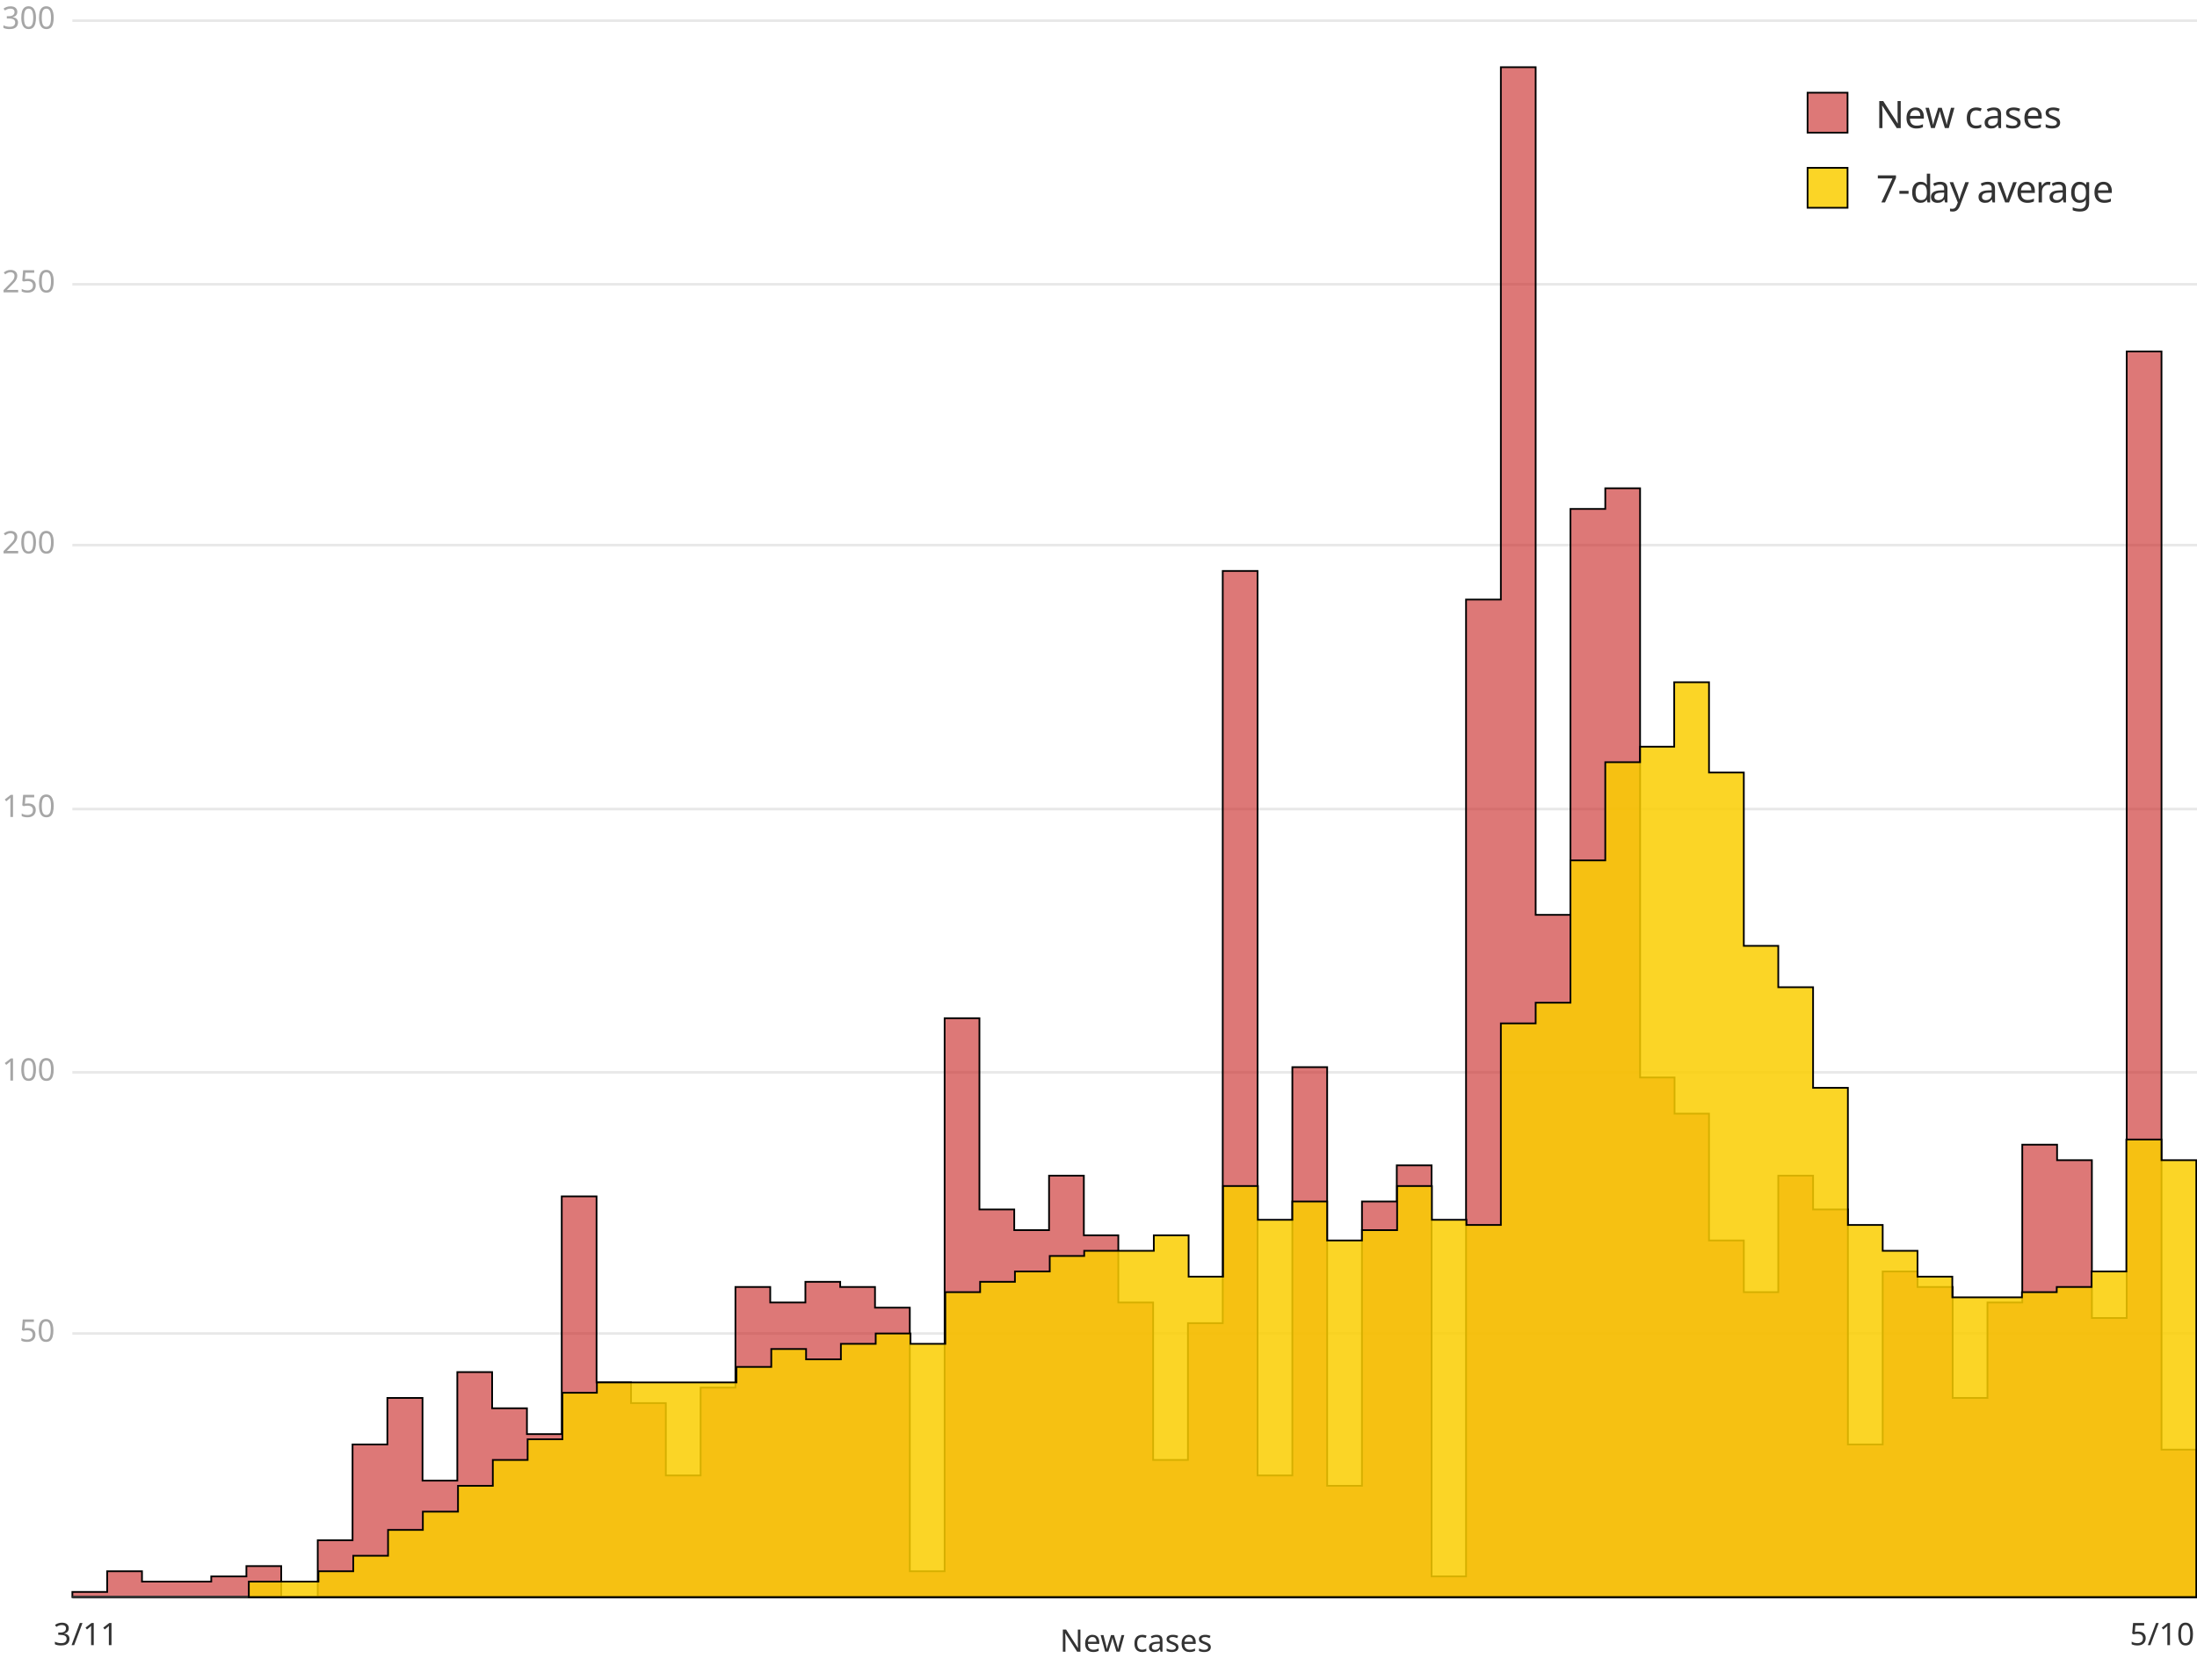
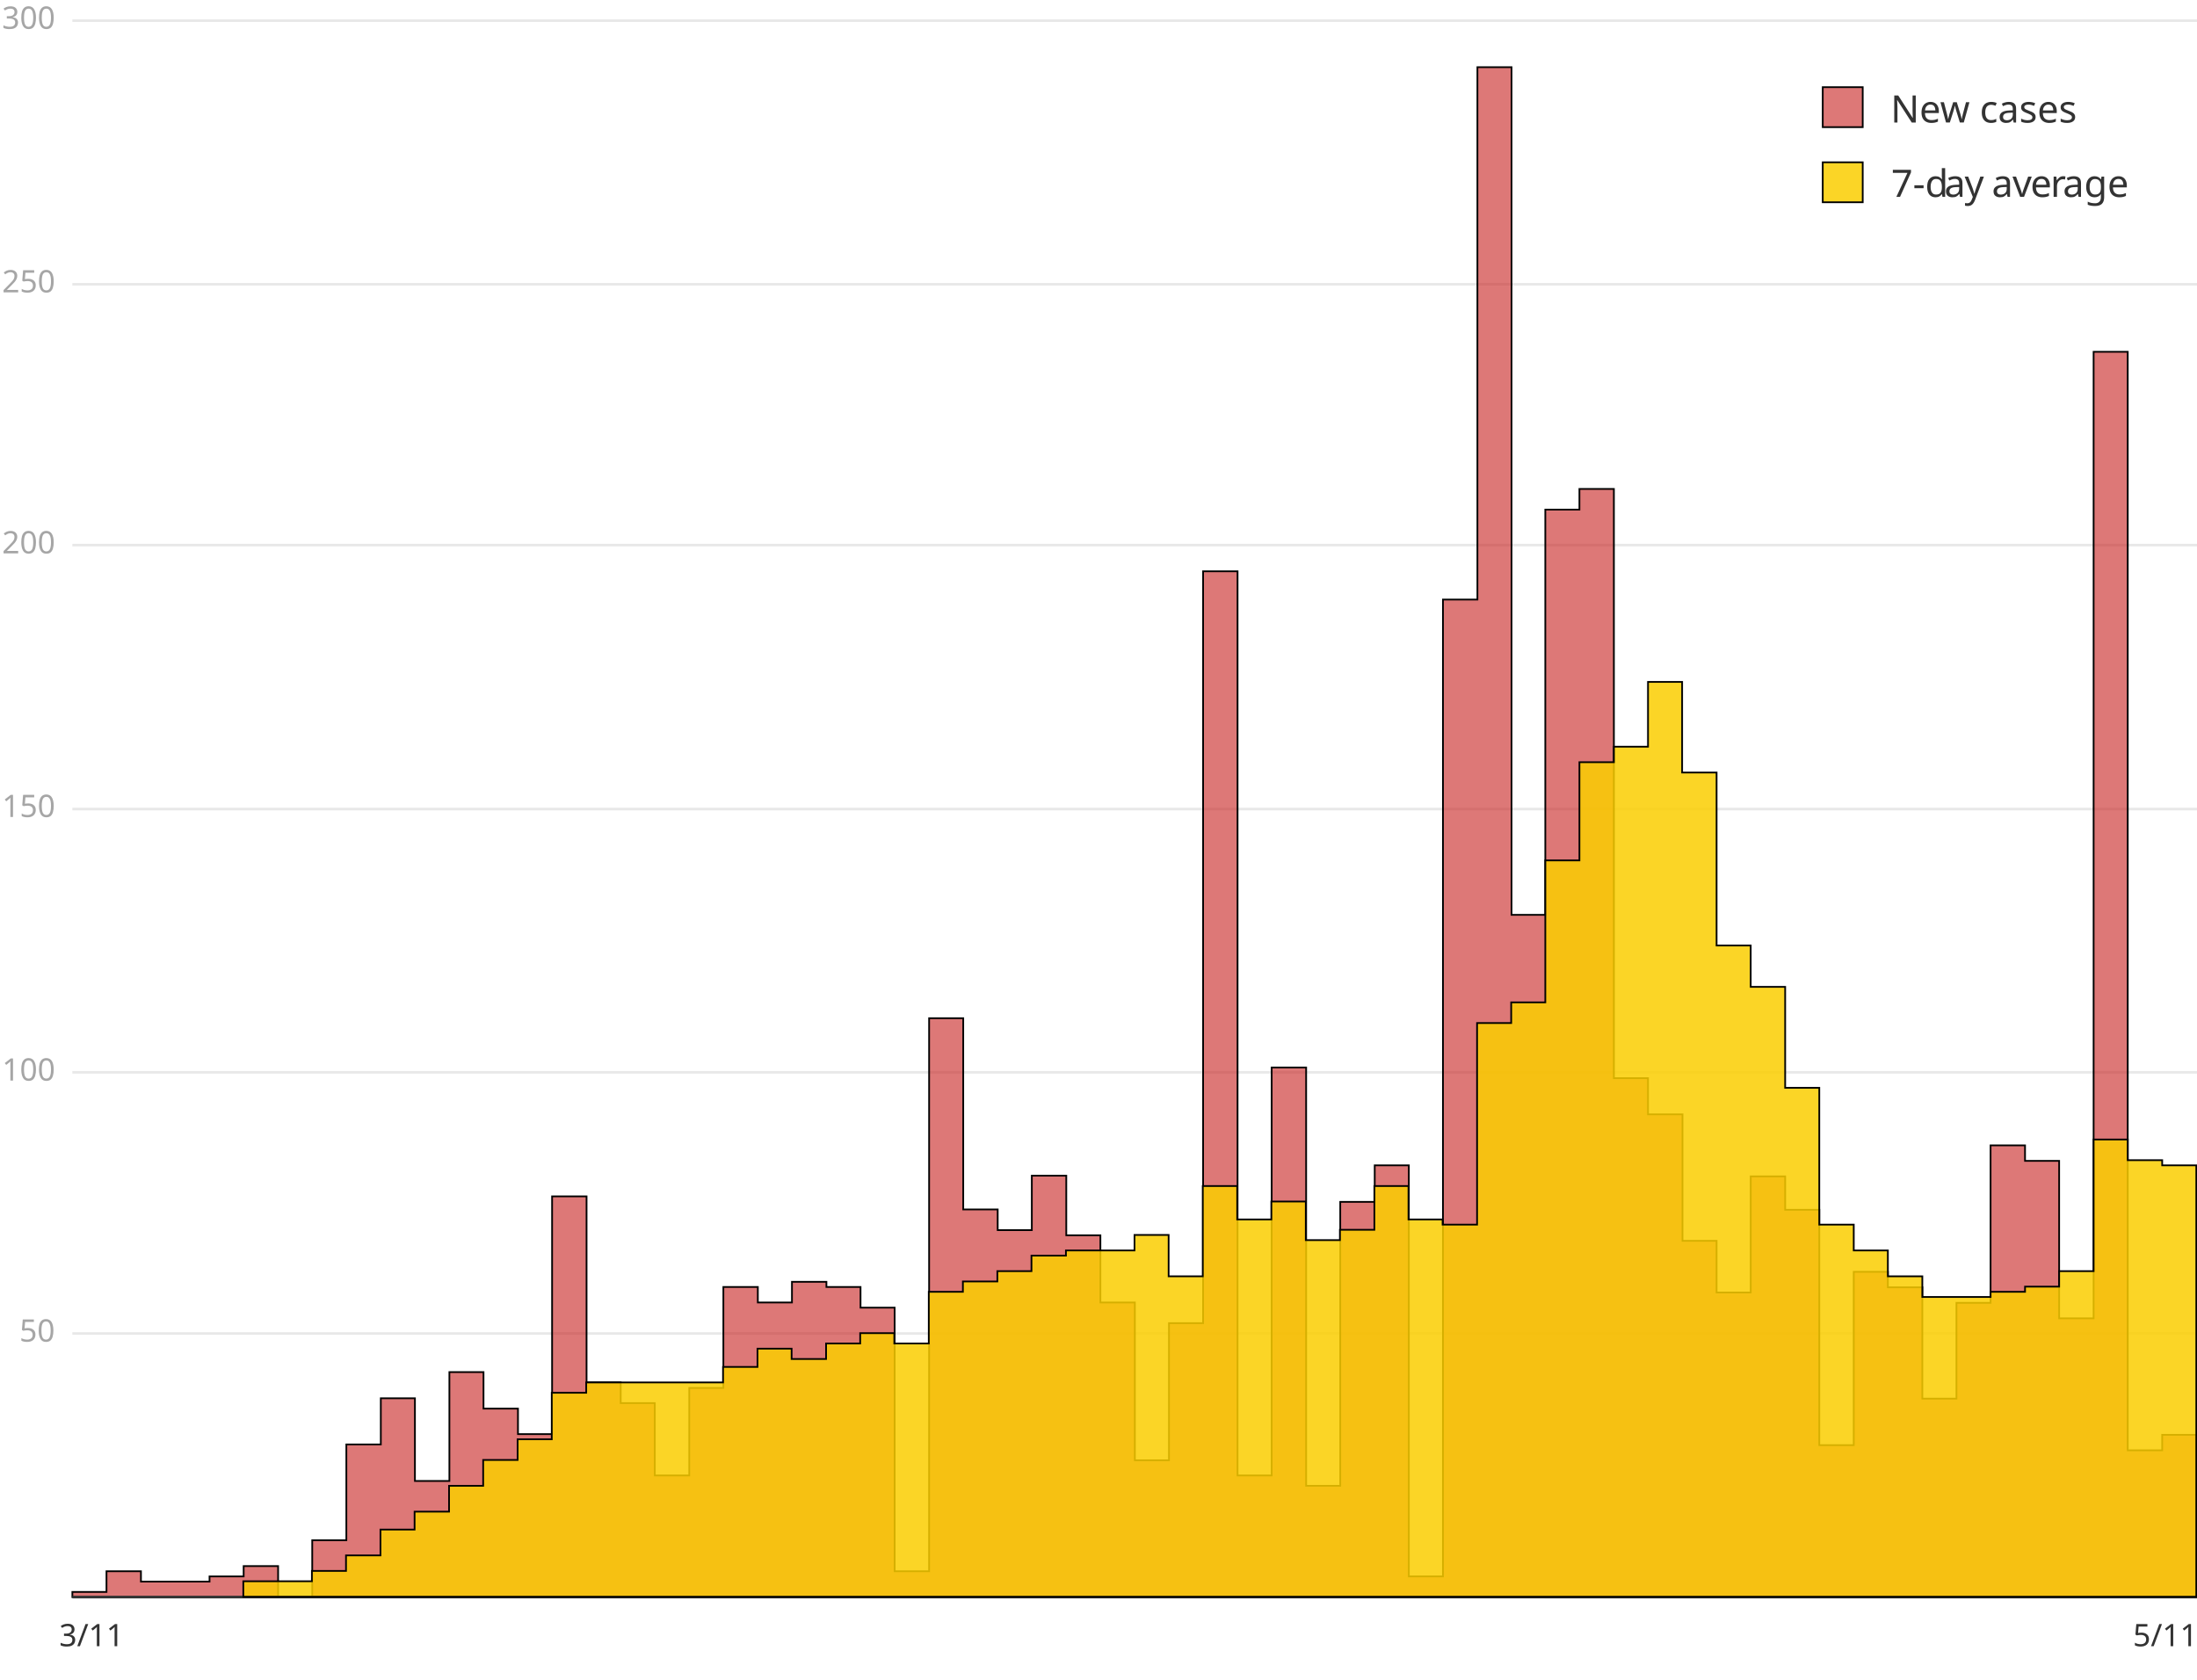
<svg xmlns="http://www.w3.org/2000/svg" xmlns:xlink="http://www.w3.org/1999/xlink" version="1.1" id="Layer_1" x="0px" y="0px" viewBox="0 0 637.5 487.5" style="enable-background:new 0 0 637.5 487.5;" xml:space="preserve">
  <style type="text/css">
	.st0{clip-path:url(#SVGID_2_);enable-background:new    ;}
	.st1{clip-path:url(#SVGID_4_);fill:none;stroke:#E8E8E8;stroke-width:0.75;stroke-miterlimit:10;}
	.st2{clip-path:url(#SVGID_4_);fill:#C71E1D;}
	.st3{clip-path:url(#SVGID_4_);}
	.st4{fill:#C71E1D;fill-opacity:0.6;stroke:#000000;stroke-width:0.5;stroke-miterlimit:10;}
	.st5{clip-path:url(#SVGID_4_);fill:none;stroke:#333333;stroke-width:0.75;stroke-miterlimit:10;}
	.st6{fill:#A6A6A6;}
	.st7{font-family:'Roboto-Regular';}
	.st8{font-size:9px;}
- 	.st9{fill:#333333;}
- 	.st10{fill:#FACE00;fill-opacity:0.85;stroke:#000000;stroke-width:0.5;stroke-miterlimit:10;}
+ 	.st9{fill:#FACE00;fill-opacity:0.85;stroke:#000000;stroke-width:0.5;stroke-miterlimit:10;}
+ 	.st10{fill:#333333;}
	.st11{font-size:11px;}
</style>
  <g>
    <defs>
      <rect id="SVGID_1_" width="637.5" height="487.5" />
    </defs>
    <clipPath id="SVGID_2_">
      <use xlink:href="#SVGID_1_" style="overflow:visible;" />
    </clipPath>
    <g class="st0">
      <g>
        <defs>
          <rect id="SVGID_3_" width="637.5" height="487.5" />
        </defs>
        <clipPath id="SVGID_4_">
          <use xlink:href="#SVGID_3_" style="overflow:visible;" />
        </clipPath>
        <line class="st1" x1="21" y1="6" x2="637.5" y2="6" />
        <line class="st1" x1="21" y1="82.5" x2="637.5" y2="82.5" />
        <line class="st1" x1="21" y1="158.2" x2="637.5" y2="158.2" />
        <line class="st1" x1="21" y1="234.8" x2="637.5" y2="234.8" />
        <line class="st1" x1="21" y1="311.2" x2="637.5" y2="311.2" />
        <line class="st1" x1="21" y1="387" x2="637.5" y2="387" />
-         <path class="st2" d="M81.6,463.5h10.1H81.6z" />
+         <path class="st2" d="M80.7,463.5h9.9H80.7z" />
        <g class="st3">
-           <polygon class="st4" points="71.5,457.5 61.3,457.5 61.3,459 51.3,459 51.2,459 41.2,459 41.2,456 31.1,456 31.1,462 21,462       21,463.5 31.1,463.5 41.2,463.5 51.2,463.5 51.3,463.5 61.3,463.5 71.5,463.5 81.6,463.5 81.6,454.5 71.5,454.5     " />
-           <polygon class="st4" points="627.2,420.7 627.2,102 617.1,102 617.1,382.5 607,382.5 607,336.7 596.9,336.7 596.9,332.2       586.8,332.2 586.8,378 576.7,378 576.7,405.7 566.6,405.7 566.6,373.5 556.4,373.5 556.4,369 546.3,369 546.3,419.2       536.2,419.2 536.2,351 526.1,351 526.1,341.2 516,341.2 516,375 506,375 506,360 495.9,360 495.9,323.2 485.9,323.2       485.9,312.7 475.9,312.7 475.9,141.7 465.8,141.7 465.8,147.7 455.7,147.7 455.7,265.5 445.6,265.5 445.6,19.5 435.5,19.5       435.5,174 425.4,174 425.4,457.5 415.4,457.5 415.4,338.2 405.3,338.2 405.3,348.7 395.2,348.7 395.2,431.2 385.1,431.2       385.1,309.7 375,309.7 375,428.2 364.9,428.2 364.9,165.7 354.8,165.7 354.8,384 344.7,384 344.7,423.7 334.6,423.7 334.6,378       324.5,378 324.5,358.5 314.5,358.5 314.5,341.2 304.4,341.2 304.4,357 294.3,357 294.3,351 284.2,351 284.2,295.5 274.1,295.5       274.1,456 264,456 264,379.5 253.9,379.5 253.9,373.5 243.8,373.5 243.8,372 233.7,372 233.7,378 223.5,378 223.5,373.5       213.4,373.5 213.4,402.7 203.3,402.7 203.3,428.2 193.2,428.2 193.2,407.2 183.1,407.2 183.1,401.2 173.1,401.2 173.1,347.2       163,347.2 163,416.2 152.9,416.2 152.9,408.7 142.8,408.7 142.8,398.2 132.7,398.2 132.7,429.7 122.6,429.7 122.6,405.7       112.4,405.7 112.4,419.2 102.3,419.2 102.3,447 92.2,447 92.2,463.5 102.3,463.5 112.4,463.5 122.6,463.5 132.7,463.5       142.8,463.5 152.9,463.5 163,463.5 173,463.5 173.1,463.5 183.1,463.5 193.2,463.5 203.3,463.5 213.4,463.5 223.5,463.5       233.7,463.5 243.8,463.5 253.9,463.5 264,463.5 274.1,463.5 284.2,463.5 294.3,463.5 304.4,463.5 304.4,463.5 314.4,463.5       314.5,463.5 324.5,463.5 334.6,463.5 344.7,463.5 354.8,463.5 354.8,463.5 364.9,463.5 364.9,463.5 375,463.5 385.1,463.5       395.2,463.5 405.3,463.5 415.4,463.5 415.4,463.5 425.4,463.5 425.5,463.5 435.5,463.5 445.6,463.5 455.7,463.5 465.8,463.5       475.8,463.5 475.9,463.5 485.8,463.5 485.9,463.5 495.9,463.5 505.9,463.5 506,463.5 516,463.5 526.1,463.5 536.2,463.5       546.3,463.5 546.3,463.5 556.4,463.5 566.6,463.5 576.7,463.5 586.8,463.5 596.9,463.5 607,463.5 617.1,463.5 627.2,463.5       627.2,463.5 637.3,463.5 637.3,420.7     " />
+           <polygon class="st4" points="70.7,457.5 60.8,457.5 60.8,459 50.8,459 50.8,459 40.9,459 40.9,456 30.9,456 30.9,462 21,462       21,463.5 30.9,463.5 30.9,463.5 40.9,463.5 40.9,463.5 50.8,463.5 50.8,463.5 60.8,463.5 60.8,463.5 70.7,463.5 80.7,463.5       80.7,454.5 70.7,454.5     " />
+           <polygon class="st4" points="627.4,416.4 627.4,420.9 617.4,420.9 617.4,102.1 607.5,102.1 607.5,382.6 597.5,382.6       597.5,336.9 587.6,336.9 587.6,332.4 577.6,332.4 577.6,378.1 567.7,378.1 567.7,405.9 557.8,405.9 557.8,373.6 547.8,373.6       547.8,369.1 537.9,369.1 537.9,419.4 527.9,419.4 527.9,351.1 518,351.1 518,341.4 508,341.4 508,375.1 498.1,375.1       498.1,360.1 488.2,360.1 488.2,323.4 478.2,323.4 478.2,312.9 468.3,312.9 468.3,141.9 458.3,141.9 458.3,147.9 448.4,147.9       448.4,265.5 438.6,265.5 438.6,19.5 428.7,19.5 428.7,174 418.7,174 418.7,457.5 408.8,457.5 408.8,338.2 398.9,338.2       398.9,348.8 388.9,348.8 388.9,431.2 379,431.2 379,309.8 369,309.8 369,428.2 359.1,428.2 359.1,165.8 349.1,165.8 349.1,384       339.2,384 339.2,423.8 329.3,423.8 329.3,378 319.3,378 319.3,358.5 309.4,358.5 309.4,341.2 299.4,341.2 299.4,357 289.5,357       289.5,351 279.5,351 279.5,295.5 269.6,295.5 269.6,456 259.6,456 259.6,379.5 249.7,379.5 249.7,373.5 239.8,373.5 239.8,372       229.8,372 229.8,378 219.9,378 219.9,373.5 209.9,373.5 209.9,402.8 200,402.8 200,428.2 190,428.2 190,407.2 180.1,407.2       180.1,401.2 170.2,401.2 170.2,347.2 160.2,347.2 160.2,416.2 150.3,416.2 150.3,408.8 140.3,408.8 140.3,398.2 130.4,398.2       130.4,429.8 120.4,429.8 120.4,405.8 110.5,405.8 110.5,419.2 100.5,419.2 100.5,447 90.6,447 90.6,463.5 100.5,463.5       110.5,463.5 120.4,463.5 120.4,463.5 130.4,463.5 130.4,463.5 140.3,463.5 140.3,463.5 150.3,463.5 150.3,463.5 160.2,463.5       160.2,463.5 170.2,463.5 180.1,463.5 190,463.5 200,463.5 209.9,463.5 219.9,463.5 219.9,463.5 229.8,463.5 239.8,463.5       239.8,463.5 249.7,463.5 249.7,463.5 259.6,463.5 269.6,463.5 269.6,463.5 279.5,463.5 289.5,463.5 299.4,463.5 309.4,463.5       319.3,463.5 329.2,463.5 329.3,463.5 339.2,463.5 339.2,463.5 349.1,463.5 359.1,463.5 369,463.5 379,463.5 388.9,463.5       398.9,463.5 398.9,463.5 408.8,463.5 418.7,463.5 418.7,463.5 428.7,463.5 438.6,463.5 438.6,463.5 448.4,463.5 448.4,463.6       458.3,463.6 468.3,463.6 478.2,463.6 488.2,463.6 498.1,463.6 508,463.6 518,463.6 527.9,463.6 527.9,463.6 537.9,463.6       537.9,463.6 547.8,463.6 547.8,463.6 557.8,463.6 557.8,463.6 567.7,463.6 567.7,463.6 577.6,463.6 577.6,463.6 587.6,463.6       587.6,463.6 597.5,463.6 597.5,463.6 607.5,463.6 617.4,463.6 617.4,463.6 627.4,463.6 627.4,463.6 637.3,463.6 637.3,416.4           " />
        </g>
        <line class="st5" x1="21" y1="463.5" x2="637.5" y2="463.5" />
        <g class="st3">
          <text transform="matrix(1 0 0 1 5.6426 389.3496)" class="st6 st7 st8">50</text>
        </g>
        <g class="st3">
          <text transform="matrix(1 0 0 1 0.5889 313.5996)" class="st6 st7 st8">100</text>
        </g>
        <g class="st3">
          <text transform="matrix(1 0 0 1 0.5889 237.0996)" class="st6 st7 st8">150</text>
        </g>
        <g class="st3">
          <text transform="matrix(1 0 0 1 0.5889 160.5996)" class="st6 st7 st8">200</text>
        </g>
        <g class="st3">
          <text transform="matrix(1 0 0 1 0.5889 84.8496)" class="st6 st7 st8">250</text>
        </g>
        <g class="st3">
          <text transform="matrix(1 0 0 1 0.5889 8.3496)" class="st6 st7 st8">300</text>
        </g>
-         <g class="st3">
-           <text transform="matrix(1 0 0 1 307.5337 479.3496)" class="st9 st7 st8">New cases</text>
-         </g>
      </g>
    </g>
  </g>
-   <polygon class="st10" points="627.2,336.7 627.2,330.7 617,330.7 617,369 606.9,369 606.9,373.5 596.8,373.5 596.8,375 586.7,375   586.7,376.5 576.6,376.5 566.5,376.5 566.5,370.5 556.4,370.5 556.4,363 546.3,363 546.3,355.5 536.2,355.5 536.2,315.7   526.1,315.7 526.1,286.5 516,286.5 516,274.5 506,274.5 506,224.2 495.9,224.2 495.9,198 485.8,198 485.8,216.7 475.9,216.7   475.9,221.2 465.8,221.2 465.8,249.7 455.7,249.7 455.7,291 445.6,291 445.6,297 435.5,297 435.5,355.5 425.5,355.5 425.5,354   415.5,354 415.5,344.2 405.4,344.2 405.4,357 395.2,357 395.2,360 385.1,360 385.1,348.7 375,348.7 375,354 365,354 365,344.2   354.9,344.2 354.9,370.5 344.9,370.5 344.9,358.5 334.8,358.5 334.8,363 324.7,363 314.6,363 314.6,364.5 304.6,364.5 304.6,369   294.5,369 294.5,372 284.4,372 284.4,375 274.3,375 274.3,390 264.2,390 264.2,387 254.1,387 254.1,390 244,390 244,394.5   233.9,394.5 233.9,391.5 223.8,391.5 223.8,396.7 213.7,396.7 213.7,401.2 203.5,401.2 193.4,401.2 183.3,401.2 173.2,401.2   173.2,404.2 163.2,404.2 163.2,417.7 153.1,417.7 153.1,423.7 143,423.7 143,431.2 132.9,431.2 132.9,438.7 122.7,438.7 122.7,444   112.6,444 112.6,451.5 102.5,451.5 102.5,456 92.4,456 92.4,459 82.3,459 72.2,459 72.2,463.5 82.3,463.5 92.4,463.5 102.5,463.5   112.6,463.5 122.7,463.5 132.9,463.5 143,463.5 153.1,463.5 163.2,463.5 173.2,463.5 173.3,463.5 183.3,463.5 193.4,463.5   203.5,463.5 213.7,463.5 223.8,463.5 233.9,463.5 244,463.5 254.1,463.5 264.2,463.5 274.3,463.5 284.4,463.5 294.5,463.5   304.6,463.5 304.6,463.5 314.7,463.5 314.7,463.5 324.7,463.5 334.8,463.5 344.9,463.5 354.9,463.5 355,463.5 364.9,463.5   365,463.5 375,463.5 385.1,463.5 395.2,463.5 405.4,463.5 415.4,463.5 415.5,463.5 425.4,463.5 425.5,463.5 435.5,463.5   445.6,463.5 455.7,463.5 465.8,463.5 475.9,463.5 475.9,463.5 485.8,463.5 486,463.5 495.9,463.5 505.9,463.5 506,463.5 516,463.5   526.1,463.5 536.2,463.5 546.3,463.5 546.3,463.5 556.4,463.5 566.5,463.5 576.6,463.5 586.7,463.5 596.8,463.5 606.9,463.5   617,463.5 627.2,463.5 627.2,463.5 637.3,463.5 637.3,336.7 " />
+   <polygon class="st9" points="627.4,338.2 627.4,336.7 617.4,336.7 617.4,330.7 607.5,330.7 607.5,368.9 597.5,368.9 597.5,373.4   587.6,373.4 587.6,374.9 577.6,374.9 577.6,376.4 567.7,376.4 567.7,376.4 557.8,376.4 557.8,370.4 547.8,370.4 547.8,362.9   537.9,362.9 537.9,355.4 527.9,355.4 527.9,315.7 518,315.7 518,286.4 508,286.4 508,274.4 498.1,274.4 498.1,224.2 488.1,224.2   488.1,197.9 478.2,197.9 478.2,216.7 468.3,216.7 468.3,221.2 458.3,221.2 458.3,249.7 448.4,249.7 448.4,290.9 438.5,290.9   438.5,296.9 428.6,296.9 428.6,355.4 418.6,355.4 418.6,353.9 408.7,353.9 408.7,344.2 398.8,344.2 398.8,356.9 388.8,356.9   388.8,359.9 378.9,359.9 378.9,348.7 368.9,348.7 368.9,353.9 359,353.9 359,344.2 349,344.2 349,370.4 339.1,370.4 339.1,358.4   329.2,358.4 329.2,362.9 319.2,362.9 309.3,362.9 309.3,364.4 299.3,364.4 299.3,368.9 289.4,368.9 289.4,371.9 279.4,371.9   279.4,374.9 269.5,374.9 269.5,389.9 259.5,389.9 259.5,386.9 249.6,386.9 249.6,389.9 239.7,389.9 239.7,394.4 229.7,394.4   229.7,391.4 219.8,391.4 219.8,396.7 209.8,396.7 209.8,401.2 199.9,401.2 189.9,401.2 180,401.2 170.1,401.2 170.1,404.2   160.1,404.2 160.1,417.7 150.2,417.7 150.2,423.7 140.2,423.7 140.2,431.2 130.3,431.2 130.3,438.7 120.3,438.7 120.3,443.9   110.4,443.9 110.4,451.4 100.4,451.4 100.4,455.9 90.5,455.9 90.5,458.9 80.6,458.9 70.6,458.9 70.6,463.4 80.6,463.4 90.5,463.4   100.4,463.4 110.4,463.4 120.3,463.4 120.3,463.4 130.3,463.4 130.3,463.4 140.2,463.4 140.2,463.4 150.2,463.4 150.2,463.4   160.1,463.4 160.1,463.4 170.1,463.4 180,463.4 189.9,463.4 199.9,463.4 209.8,463.4 219.8,463.4 219.8,463.4 229.7,463.4   239.7,463.4 239.7,463.4 249.6,463.4 249.6,463.4 259.5,463.4 269.5,463.4 269.5,463.4 279.4,463.4 289.4,463.4 299.3,463.4   309.3,463.4 319.2,463.4 329.2,463.4 329.2,463.4 339.1,463.4 339.1,463.4 349,463.4 359,463.4 368.9,463.4 378.9,463.4   388.8,463.4 398.8,463.4 398.8,463.4 408.7,463.4 418.6,463.4 418.6,463.4 428.6,463.4 438.5,463.4 438.5,463.4 448.4,463.4   448.5,463.4 458.3,463.4 468.3,463.4 478.2,463.4 488.1,463.4 498.1,463.4 508,463.4 518,463.4 527.9,463.4 527.9,463.4   537.9,463.4 537.9,463.4 547.8,463.4 547.8,463.4 557.8,463.4 557.8,463.4 567.7,463.4 567.7,463.4 577.6,463.4 577.6,463.4   587.6,463.4 587.6,463.4 597.5,463.4 597.5,463.4 607.5,463.4 617.4,463.4 617.4,463.4 627.4,463.4 627.4,463.4 637.3,463.4   637.3,338.2 " />
  <g>
-     <text transform="matrix(1 0 0 1 544.2387 37.1826)" class="st9 st7 st11">New cases</text>
+     <text transform="matrix(1 0 0 1 548.5932 35.5692)" class="st10 st7 st11">New cases</text>
  </g>
-   <text transform="matrix(1 0 0 1 544.4053 58.7578)" class="st9 st7 st11">7-d</text>
-   <text transform="matrix(1 0 0 1 559.8052 58.7578)" class="st9 st7 st11">a</text>
-   <text transform="matrix(1 0 0 1 565.7053 58.7578)" class="st9 st7 st11">y </text>
-   <text transform="matrix(1 0 0 1 573.6052 58.7578)" class="st9 st7 st11">a</text>
-   <text transform="matrix(1 0 0 1 579.6052 58.7578)" class="st9 st7 st11">v</text>
-   <text transform="matrix(1 0 0 1 584.8052 58.7578)" class="st9 st7 st11">e</text>
-   <text transform="matrix(1 0 0 1 590.6052 58.7578)" class="st9 st7 st11">r</text>
-   <text transform="matrix(1 0 0 1 594.2053 58.7578)" class="st9 st7 st11">age</text>
-   <rect x="524.5" y="26.9" class="st4" width="11.6" height="11.6" />
-   <rect x="524.5" y="48.7" class="st10" width="11.6" height="11.6" />
+   <text transform="matrix(1 0 0 1 548.7598 57.1444)" class="st10 st7 st11">7-d</text>
+   <text transform="matrix(1 0 0 1 564.1597 57.1444)" class="st10 st7 st11">a</text>
+   <text transform="matrix(1 0 0 1 570.0598 57.1444)" class="st10 st7 st11">y </text>
+   <text transform="matrix(1 0 0 1 577.9597 57.1444)" class="st10 st7 st11">a</text>
+   <text transform="matrix(1 0 0 1 583.9597 57.1444)" class="st10 st7 st11">v</text>
+   <text transform="matrix(1 0 0 1 589.1597 57.1444)" class="st10 st7 st11">e</text>
+   <text transform="matrix(1 0 0 1 594.9597 57.1444)" class="st10 st7 st11">r</text>
+   <text transform="matrix(1 0 0 1 598.5598 57.1444)" class="st10 st7 st11">age</text>
+   <rect x="528.9" y="25.3" class="st4" width="11.6" height="11.6" />
+   <rect x="528.9" y="47.1" class="st9" width="11.6" height="11.6" />
  <g>
-     <text transform="matrix(1 0 0 1 617.9803 477.4446)" class="st9 st7 st8">5/10</text>
+     <text transform="matrix(1 0 0 1 618.9184 477.7543)" class="st10 st7 st8">5/11</text>
  </g>
  <g>
-     <text transform="matrix(1 0 0 1 15.52 477.4447)" class="st9 st7 st8">3/11</text>
+     <text transform="matrix(1 0 0 1 17.1815 477.7544)" class="st10 st7 st8">3/11</text>
  </g>
</svg>
